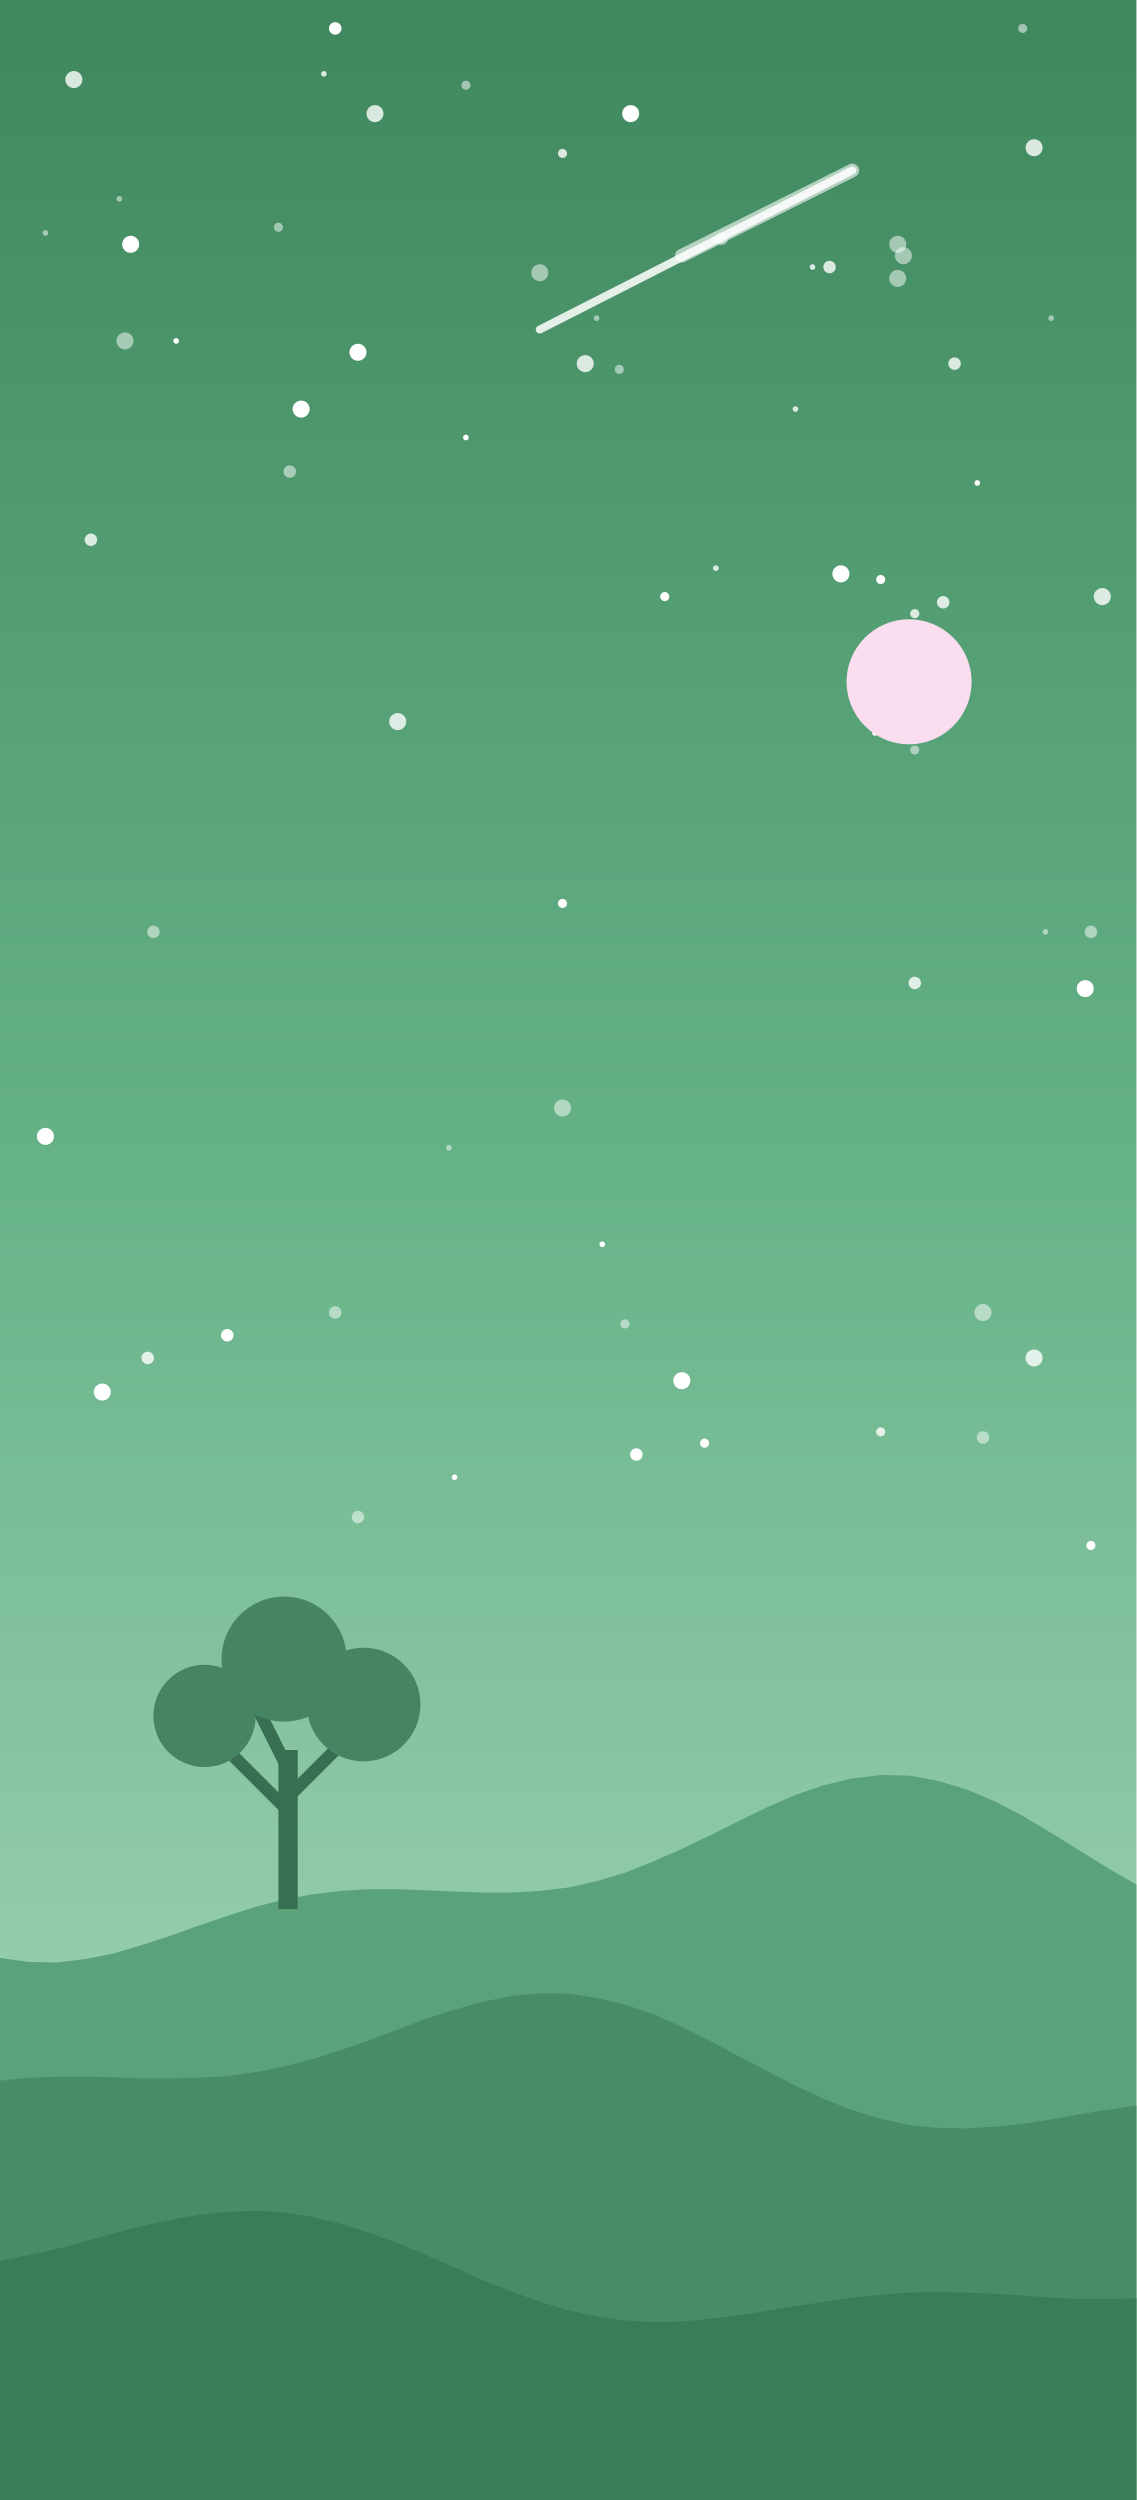
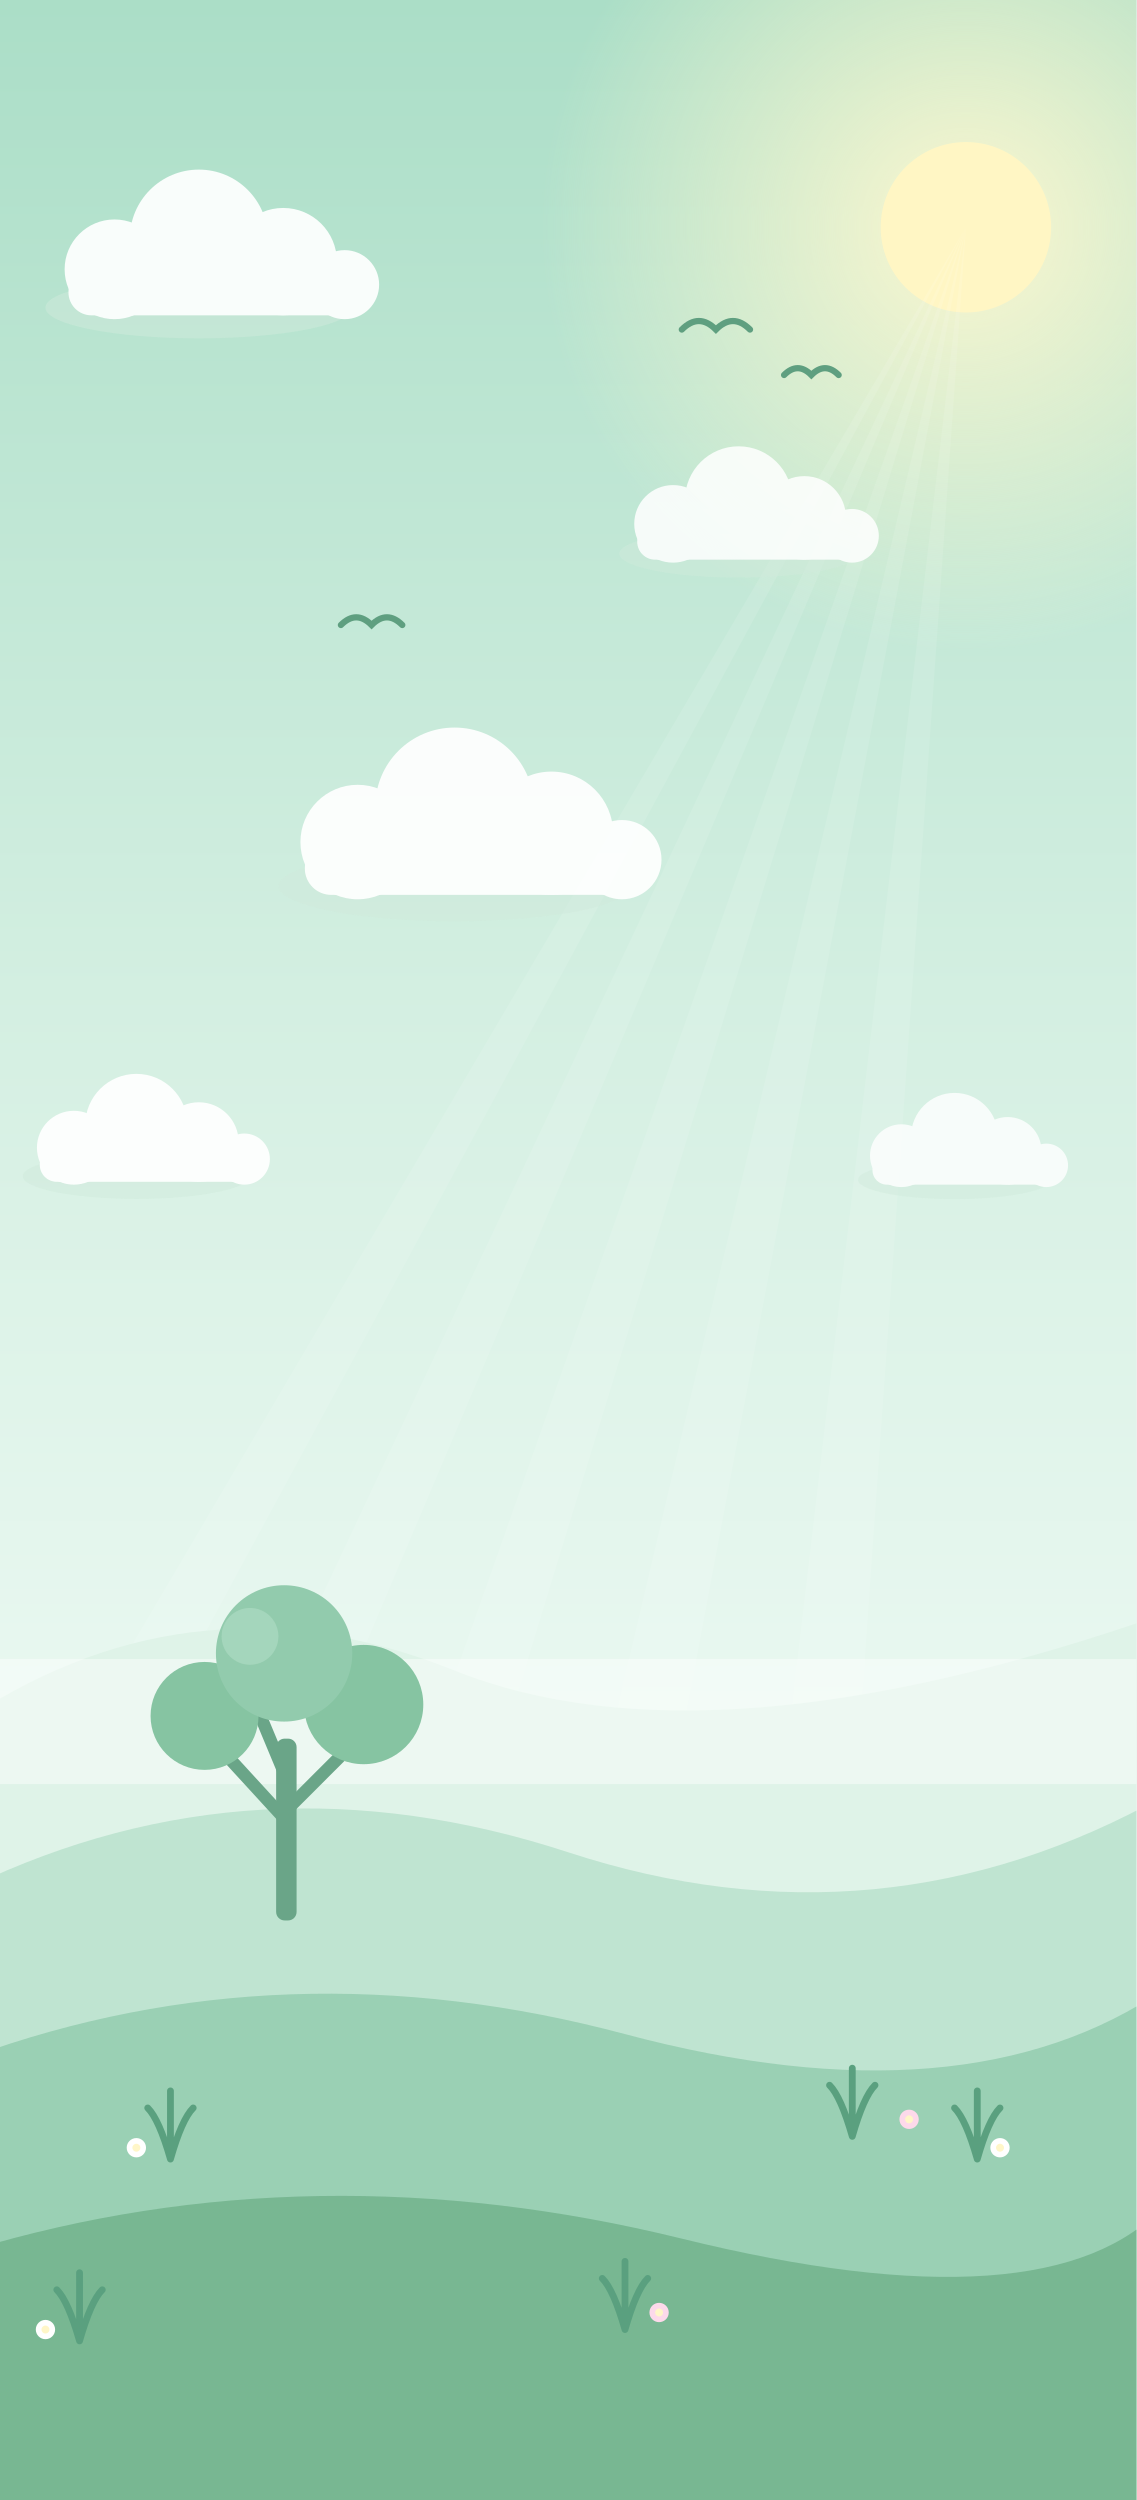
<svg xmlns="http://www.w3.org/2000/svg" viewBox="0 -80 200 440" preserveAspectRatio="xMidYMax slice">
  <defs>
    <linearGradient id="s" x1="0" y1="0" x2="0" y2="1">
-       <stop offset="0" stop-color="#3b8359" />
-       <stop offset=".5" stop-color="#67b388" />
-       <stop offset="1" stop-color="#b2dec4" />
+       <stop offset="0" stop-color="#a6dcc4" />
+       <stop offset=".45" stop-color="#d6f0e3" />
+       <stop offset=".8" stop-color="#f1fbf6" />
+       <stop offset="1" stop-color="#fbfffd" />
    </linearGradient>
+     <radialGradient id="g">
+       <stop offset="0" stop-color="#fff8cf" stop-opacity=".95" />
+       <stop offset="1" stop-color="#fff8cf" stop-opacity="0" />
+     </radialGradient>
  </defs>
  <rect y="-100" width="200" height="460" fill="url(#s)" />
-   <circle cx="120" cy="163" r="1.5" fill="#fff" opacity="1" />
-   <circle cx="155" cy="22" r="0.8" fill="#fff" opacity="1" />
-   <circle cx="126" cy="20" r="0.5" fill="#fff" opacity="0.8" />
-   <circle cx="82" cy="-3" r="0.5" fill="#fff" opacity="1" />
-   <circle cx="182" cy="-54" r="1.5" fill="#fff" opacity="0.8" />
-   <circle cx="172" cy="5" r="0.5" fill="#fff" opacity="1" />
-   <circle cx="21" cy="-45" r="0.5" fill="#fff" opacity="0.5" />
-   <circle cx="66" cy="-60" r="1.5" fill="#fff" opacity="0.8" />
-   <circle cx="117" cy="25" r="0.8" fill="#fff" opacity="1" />
-   <circle cx="80" cy="180" r="0.5" fill="#fff" opacity="1" />
-   <circle cx="26" cy="159" r="1.1" fill="#fff" opacity="0.8" />
-   <circle cx="146" cy="-33" r="1.1" fill="#fff" opacity="0.8" />
-   <circle cx="63" cy="187" r="1.1" fill="#fff" opacity="0.5" />
-   <circle cx="22" cy="-20" r="1.5" fill="#fff" opacity="0.5" />
-   <circle cx="79" cy="122" r="0.5" fill="#fff" opacity="0.5" />
-   <circle cx="180" cy="-75" r="0.8" fill="#fff" opacity="0.5" />
-   <circle cx="18" cy="165" r="1.5" fill="#fff" opacity="1" />
-   <circle cx="106" cy="139" r="0.5" fill="#fff" opacity="1" />
-   <circle cx="166" cy="26" r="1.1" fill="#fff" opacity="0.8" />
-   <circle cx="27" cy="84" r="1.1" fill="#fff" opacity="0.5" />
-   <circle cx="109" cy="-15" r="0.8" fill="#fff" opacity="0.5" />
-   <circle cx="185" cy="-24" r="0.5" fill="#fff" opacity="0.5" />
-   <circle cx="124" cy="174" r="0.8" fill="#fff" opacity="1" />
-   <circle cx="148" cy="21" r="1.5" fill="#fff" opacity="1" />
-   <circle cx="53" cy="-8" r="1.5" fill="#fff" opacity="1" />
-   <circle cx="103" cy="-16" r="1.5" fill="#fff" opacity="0.8" />
-   <circle cx="59" cy="-75" r="1.1" fill="#fff" opacity="1" />
-   <circle cx="82" cy="-65" r="0.8" fill="#fff" opacity="0.5" />
-   <circle cx="105" cy="-24" r="0.5" fill="#fff" opacity="0.5" />
-   <circle cx="59" cy="151" r="1.1" fill="#fff" opacity="0.5" />
-   <circle cx="161" cy="93" r="1.1" fill="#fff" opacity="0.8" />
-   <circle cx="23" cy="-37" r="0.5" fill="#fff" opacity="0.5" />
-   <circle cx="154" cy="49" r="0.5" fill="#fff" opacity="1" />
-   <circle cx="99" cy="115" r="1.5" fill="#fff" opacity="0.5" />
-   <circle cx="155" cy="172" r="0.8" fill="#fff" opacity="0.8" />
-   <circle cx="51" cy="3" r="1.1" fill="#fff" opacity="0.5" />
-   <circle cx="161" cy="52" r="0.8" fill="#fff" opacity="0.5" />
-   <circle cx="194" cy="25" r="1.5" fill="#fff" opacity="0.8" />
-   <circle cx="159" cy="-35" r="1.5" fill="#fff" opacity="0.5" />
-   <circle cx="31" cy="-20" r="0.5" fill="#fff" opacity="1" />
-   <circle cx="70" cy="47" r="1.5" fill="#fff" opacity="0.8" />
-   <circle cx="112" cy="176" r="1.1" fill="#fff" opacity="1" />
-   <circle cx="49" cy="-40" r="0.8" fill="#fff" opacity="0.5" />
-   <circle cx="127" cy="-38" r="1.1" fill="#fff" opacity="0.5" />
-   <circle cx="57" cy="-67" r="0.5" fill="#fff" opacity="0.8" />
-   <circle cx="110" cy="153" r="0.8" fill="#fff" opacity="0.5" />
-   <circle cx="16" cy="15" r="1.1" fill="#fff" opacity="0.8" />
-   <circle cx="140" cy="-8" r="0.5" fill="#fff" opacity="0.8" />
-   <circle cx="40" cy="155" r="1.1" fill="#fff" opacity="1" />
-   <circle cx="192" cy="192" r="0.8" fill="#fff" opacity="1" />
-   <circle cx="13" cy="-66" r="1.5" fill="#fff" opacity="0.8" />
-   <circle cx="184" cy="84" r="0.5" fill="#fff" opacity="0.5" />
-   <circle cx="158" cy="-37" r="1.5" fill="#fff" opacity="0.5" />
-   <circle cx="192" cy="84" r="1.1" fill="#fff" opacity="0.5" />
-   <circle cx="23" cy="-37" r="1.5" fill="#fff" opacity="1" />
-   <circle cx="99" cy="-53" r="0.8" fill="#fff" opacity="0.8" />
-   <circle cx="95" cy="-32" r="1.5" fill="#fff" opacity="0.5" />
-   <circle cx="111" cy="-60" r="1.5" fill="#fff" opacity="1" />
-   <circle cx="8" cy="120" r="1.5" fill="#fff" opacity="1" />
-   <circle cx="8" cy="-39" r="0.5" fill="#fff" opacity="0.5" />
-   <circle cx="168" cy="-16" r="1.1" fill="#fff" opacity="0.8" />
-   <circle cx="191" cy="94" r="1.5" fill="#fff" opacity="1" />
-   <circle cx="182" cy="159" r="1.5" fill="#fff" opacity="0.8" />
-   <circle cx="143" cy="-33" r="0.5" fill="#fff" opacity="0.8" />
-   <circle cx="158" cy="-31" r="1.5" fill="#fff" opacity="0.5" />
-   <circle cx="63" cy="-18" r="1.5" fill="#fff" opacity="1" />
-   <circle cx="173" cy="173" r="1.1" fill="#fff" opacity="0.5" />
-   <circle cx="99" cy="79" r="0.8" fill="#fff" opacity="1" />
-   <circle cx="161" cy="28" r="0.8" fill="#fff" opacity="0.8" />
-   <circle cx="173" cy="151" r="1.5" fill="#fff" opacity="0.5" />
-   <path d="M150 -50 L95 -22" stroke="#fff" stroke-width="1.4" opacity=".85" stroke-linecap="round" />
-   <path d="M150 -50 L120 -35" stroke="#fff" stroke-width="2.4" opacity=".6" stroke-linecap="round" />
-   <circle cx="160" cy="40" r="11" fill="#faddef" />
-   <path d="M-5 360 L-5 263.2 L0 264.6 L5 265.3 L10 265.4 L15 264.8 L20 263.8 L25 262.3 L30 260.7 L35 258.9 L40 257.2 L45 255.6 L50 254.3 L55 253.4 L60 252.8 L65 252.5 L70 252.5 L75 252.7 L80 252.9 L85 253.1 L90 253.1 L95 252.8 L100 252.2 L105 251.1 L110 249.6 L115 247.6 L120 245.4 L125 243.0 L130 240.5 L135 238.1 L140 235.9 L145 234.2 L150 233.0 L155 232.4 L160 232.5 L165 233.4 L170 234.9 L175 237.0 L180 239.6 L185 242.6 L190 245.7 L195 248.8 L200 251.7 L205 254.3 L205 360Z" fill="#5aa27a" opacity="1" />
-   <path d="M-5 360 L-5 287.0 L0 286.2 L5 285.7 L10 285.5 L15 285.5 L20 285.6 L25 285.8 L30 285.8 L35 285.7 L40 285.4 L45 284.7 L50 283.7 L55 282.4 L60 280.8 L65 279.1 L70 277.2 L75 275.3 L80 273.7 L85 272.3 L90 271.3 L95 270.8 L100 270.9 L105 271.6 L110 272.8 L115 274.5 L120 276.7 L125 279.2 L130 281.9 L135 284.5 L140 287.1 L145 289.4 L150 291.4 L155 292.9 L160 294.0 L165 294.5 L170 294.6 L175 294.3 L180 293.8 L185 293.0 L190 292.1 L195 291.3 L200 290.6 L205 290.1 L205 360Z" fill="#478c66" opacity="1" />
-   <rect x="49" y="228" width="3.4" height="28" fill="#386f52" />
-   <path d="M50 238 L38 226 M51 236 L63 224 M50 230 L44 218" stroke="#386f52" stroke-width="2.2" fill="none" stroke-linecap="round" />
-   <circle cx="36" cy="222" r="9" fill="#468563" />
-   <circle cx="64" cy="220" r="10" fill="#468563" />
-   <circle cx="50" cy="212" r="11" fill="#468563" />
-   <path d="M-5 360 L-5 318.6 L0 317.9 L5 316.9 L10 315.8 L15 314.5 L20 313.1 L25 311.8 L30 310.7 L35 309.8 L40 309.3 L45 309.1 L50 309.4 L55 310.2 L60 311.4 L65 313.0 L70 314.8 L75 316.9 L80 319.1 L85 321.3 L90 323.3 L95 325.1 L100 326.6 L105 327.7 L110 328.4 L115 328.7 L120 328.6 L125 328.1 L130 327.5 L135 326.7 L140 325.9 L145 325.1 L150 324.4 L155 323.9 L160 323.5 L165 323.4 L170 323.5 L175 323.7 L180 324.0 L185 324.4 L190 324.6 L195 324.6 L200 324.5 L205 324.0 L205 360Z" fill="#3a7b58" opacity="1" />
+   <circle cx="170" cy="-40" r="75" fill="url(#g)" />
+   <circle cx="170" cy="-40" r="15" fill="#fff6c4" />
+   <path d="M170 -40 L-30 300 L-14 300Z" fill="#fff" opacity=".10" />
+   <path d="M170 -40 L10 300 L26 300Z" fill="#fff" opacity=".10" />
+   <path d="M170 -40 L50 300 L66 300Z" fill="#fff" opacity=".10" />
+   <path d="M170 -40 L90 300 L106 300Z" fill="#fff" opacity=".10" />
+   <path d="M170 -40 L130 300 L146 300Z" fill="#fff" opacity=".10" />
+   <g transform="translate(35 -38) scale(1.35)" opacity="0.92">
+     <ellipse cx="0" cy="9" rx="20" ry="4" fill="#cfeadb" opacity=".55" />
+     <g fill="#fff">
+       <circle cx="0" cy="0" r="9" />
+       <circle cx="11" cy="3" r="7" />
+       <circle cx="-11" cy="4" r="6.5" />
+       <circle cx="19" cy="6" r="4.5" />
+       <rect x="-17" y="4" width="38" height="6" rx="3" />
+     </g>
+   </g>
+   <g transform="translate(130 8) scale(1.05)" opacity="0.85">
+     <ellipse cx="0" cy="9" rx="20" ry="4" fill="#cfeadb" opacity=".55" />
+     <g fill="#fff">
+       <circle cx="0" cy="0" r="9" />
+       <circle cx="11" cy="3" r="7" />
+       <circle cx="-11" cy="4" r="6.5" />
+       <circle cx="19" cy="6" r="4.5" />
+       <rect x="-17" y="4" width="38" height="6" rx="3" />
+     </g>
+   </g>
+   <g transform="translate(80 62) scale(1.55)" opacity="0.92">
+     <ellipse cx="0" cy="9" rx="20" ry="4" fill="#cfeadb" opacity=".55" />
+     <g fill="#fff">
+       <circle cx="0" cy="0" r="9" />
+       <circle cx="11" cy="3" r="7" />
+       <circle cx="-11" cy="4" r="6.5" />
+       <circle cx="19" cy="6" r="4.5" />
+       <rect x="-17" y="4" width="38" height="6" rx="3" />
+     </g>
+   </g>
+   <g transform="translate(24 118) scale(1)" opacity="0.92">
+     <ellipse cx="0" cy="9" rx="20" ry="4" fill="#cfeadb" opacity=".55" />
+     <g fill="#fff">
+       <circle cx="0" cy="0" r="9" />
+       <circle cx="11" cy="3" r="7" />
+       <circle cx="-11" cy="4" r="6.5" />
+       <circle cx="19" cy="6" r="4.5" />
+       <rect x="-17" y="4" width="38" height="6" rx="3" />
+     </g>
+   </g>
+   <g transform="translate(168 120) scale(0.85)" opacity="0.8">
+     <ellipse cx="0" cy="9" rx="20" ry="4" fill="#cfeadb" opacity=".55" />
+     <g fill="#fff">
+       <circle cx="0" cy="0" r="9" />
+       <circle cx="11" cy="3" r="7" />
+       <circle cx="-11" cy="4" r="6.5" />
+       <circle cx="19" cy="6" r="4.5" />
+       <rect x="-17" y="4" width="38" height="6" rx="3" />
+     </g>
+   </g>
+   <path d="M120 -22 q3 -3 6 0 q3 -3 6 0" fill="none" stroke="#5f9f80" stroke-width="1.1" stroke-linecap="round" />
+   <path d="M138 -14 q2.4 -2.4 4.8 0 q2.4 -2.4 4.8 0" fill="none" stroke="#5f9f80" stroke-width="1.1" stroke-linecap="round" />
+   <path d="M60 30 q2.7 -2.7 5.4 0 q2.7 -2.7 5.4 0" fill="none" stroke="#5f9f80" stroke-width="1.1" stroke-linecap="round" />
+   <path d="M-5 360 V222 Q35 196 80 214 T205 204 V360Z" fill="#dff3e8" />
+   <rect x="-5" y="212" width="210" height="22" fill="#fff" opacity=".45" />
+   <path d="M-5 360 V252 Q45 228 100 246 T205 236 V360Z" fill="#bfe4d1" />
+   <rect x="48.6" y="226" width="3.6" height="32" rx="1.5" fill="#6aa588" />
+   <path d="M50 240 L39 228 M51 238 L63 226 M50 232 L45 220" stroke="#6aa588" stroke-width="2.2" fill="none" stroke-linecap="round" />
+   <circle cx="36" cy="222" r="9.5" fill="#86c4a2" />
+   <circle cx="64" cy="220" r="10.5" fill="#86c4a2" />
+   <circle cx="50" cy="211" r="12" fill="#92cbad" />
+   <circle cx="44" cy="208" r="5" fill="#a9d8bf" opacity=".8" />
+   <path d="M-5 360 V282 Q50 262 110 278 T205 270 V360Z" fill="#9ad0b4" />
+   <path d="M-5 360 V316 Q55 298 120 314 T205 308 V360Z" fill="#78b792" />
+   <path d="M30 300 q-2 -7 -4 -9 M30 300 q0 -9 0 -12 M30 300 q2 -7 4 -9" stroke="#5aa07f" stroke-width="1.2" fill="none" stroke-linecap="round" />
+   <path d="M150 296 q-2 -7 -4 -9 M150 296 q0 -9 0 -12 M150 296 q2 -7 4 -9" stroke="#5aa07f" stroke-width="1.2" fill="none" stroke-linecap="round" />
+   <path d="M172 300 q-2 -7 -4 -9 M172 300 q0 -9 0 -12 M172 300 q2 -7 4 -9" stroke="#5aa07f" stroke-width="1.2" fill="none" stroke-linecap="round" />
+   <path d="M110 330 q-2 -7 -4 -9 M110 330 q0 -9 0 -12 M110 330 q2 -7 4 -9" stroke="#5aa07f" stroke-width="1.2" fill="none" stroke-linecap="round" />
+   <path d="M14 332 q-2 -7 -4 -9 M14 332 q0 -9 0 -12 M14 332 q2 -7 4 -9" stroke="#5aa07f" stroke-width="1.2" fill="none" stroke-linecap="round" />
+   <circle cx="24" cy="298" r="1.7" fill="#fff" />
+   <circle cx="24" cy="298" r=".7" fill="#fff6c8" />
+   <circle cx="160" cy="293" r="1.7" fill="#fdd9ea" />
+   <circle cx="160" cy="293" r=".7" fill="#fff6c8" />
+   <circle cx="176" cy="298" r="1.7" fill="#fff" />
+   <circle cx="176" cy="298" r=".7" fill="#fff6c8" />
+   <circle cx="116" cy="327" r="1.7" fill="#fdd9ea" />
+   <circle cx="116" cy="327" r=".7" fill="#fff6c8" />
+   <circle cx="8" cy="330" r="1.7" fill="#fff" />
+   <circle cx="8" cy="330" r=".7" fill="#fff6c8" />
</svg>
